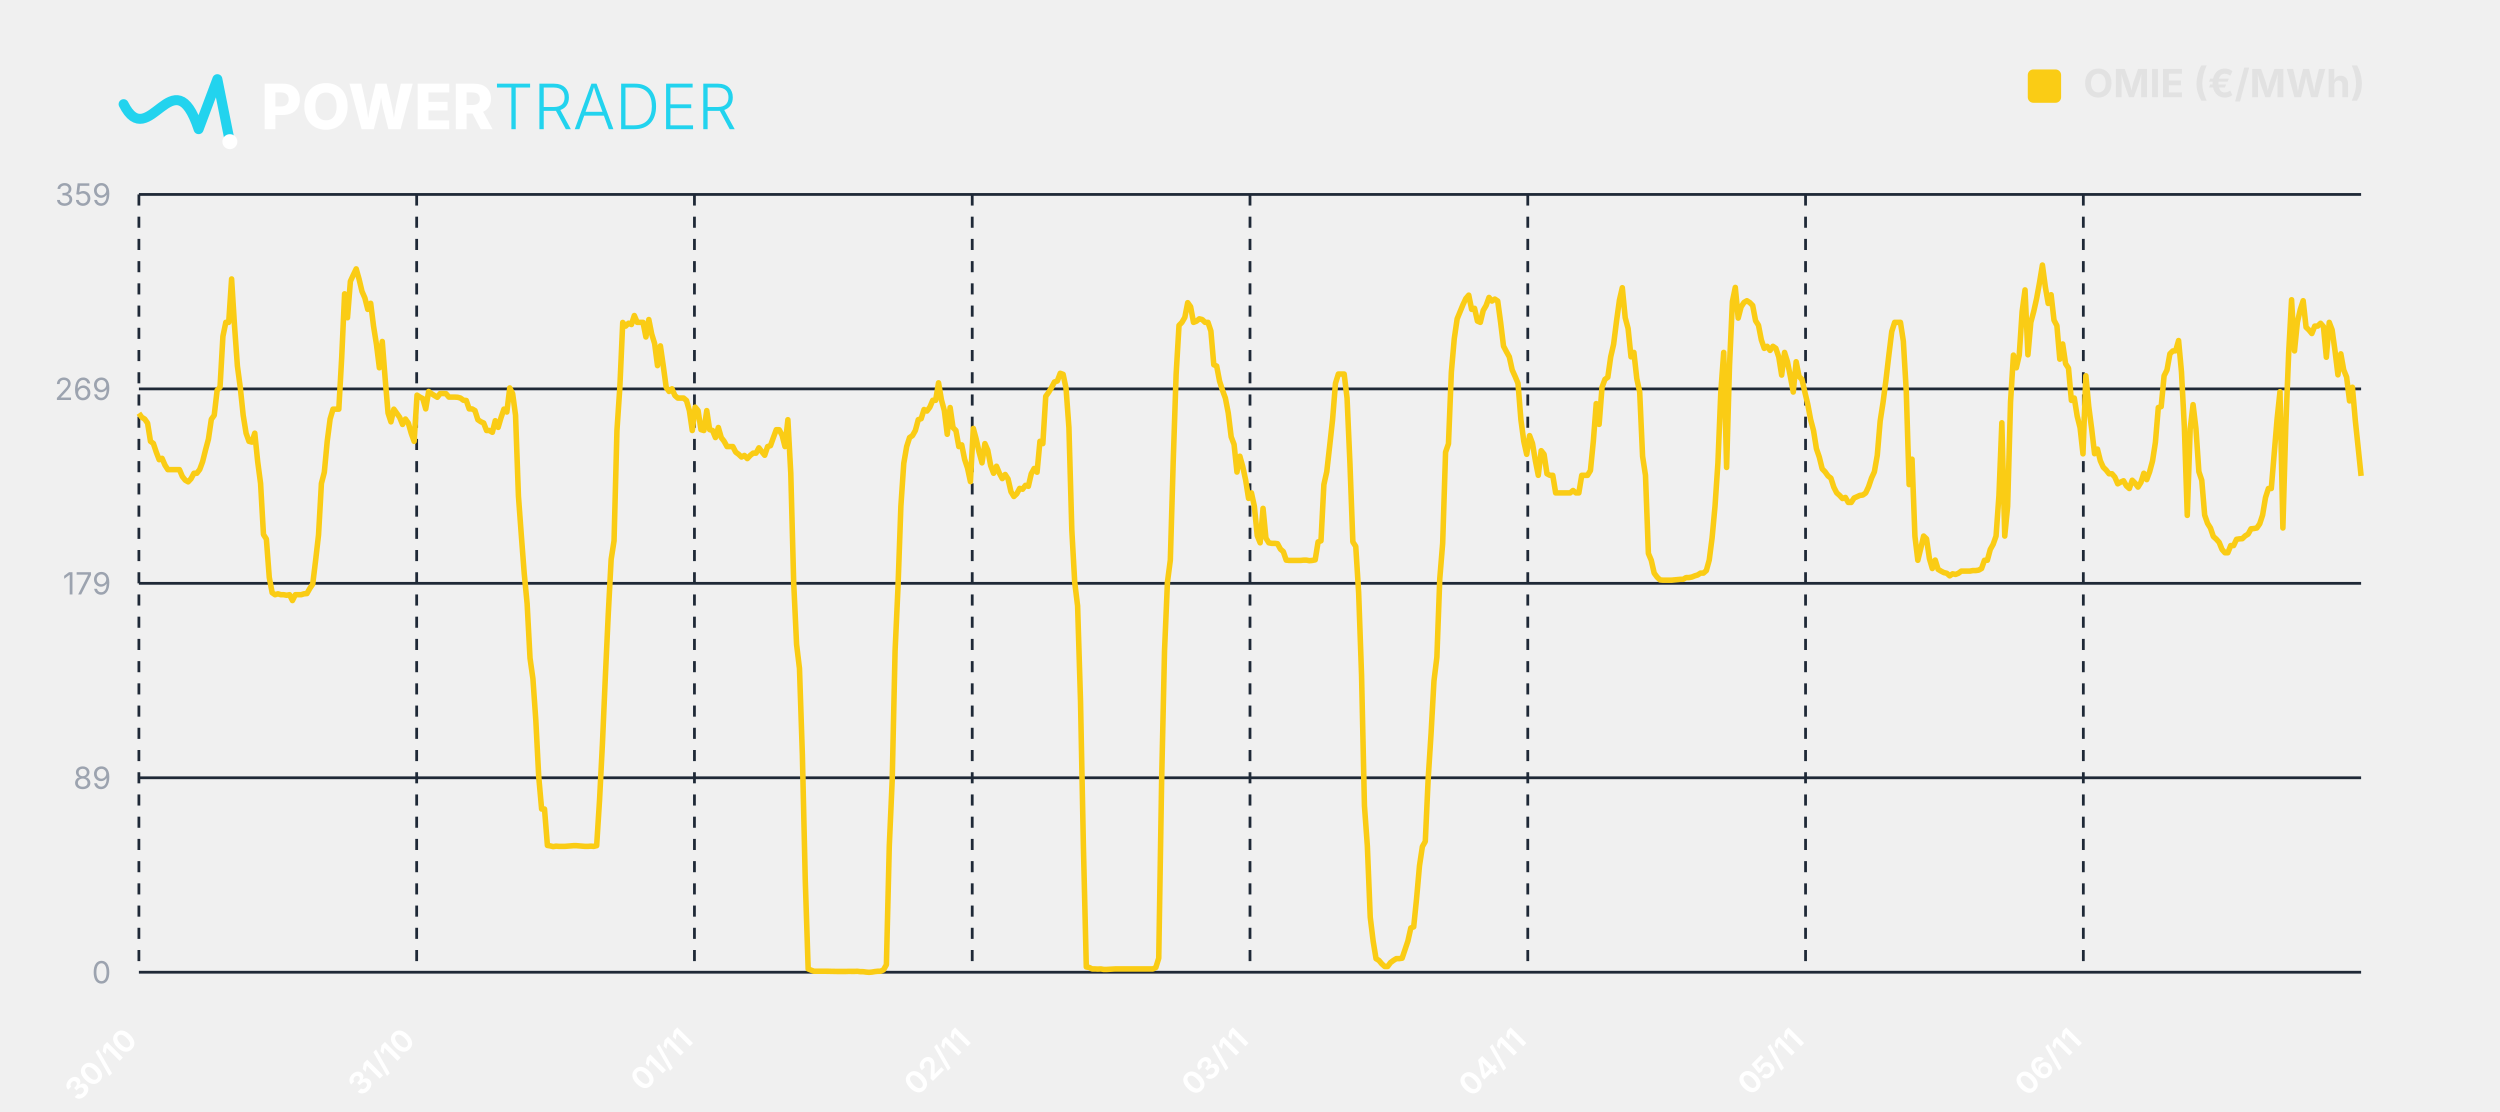
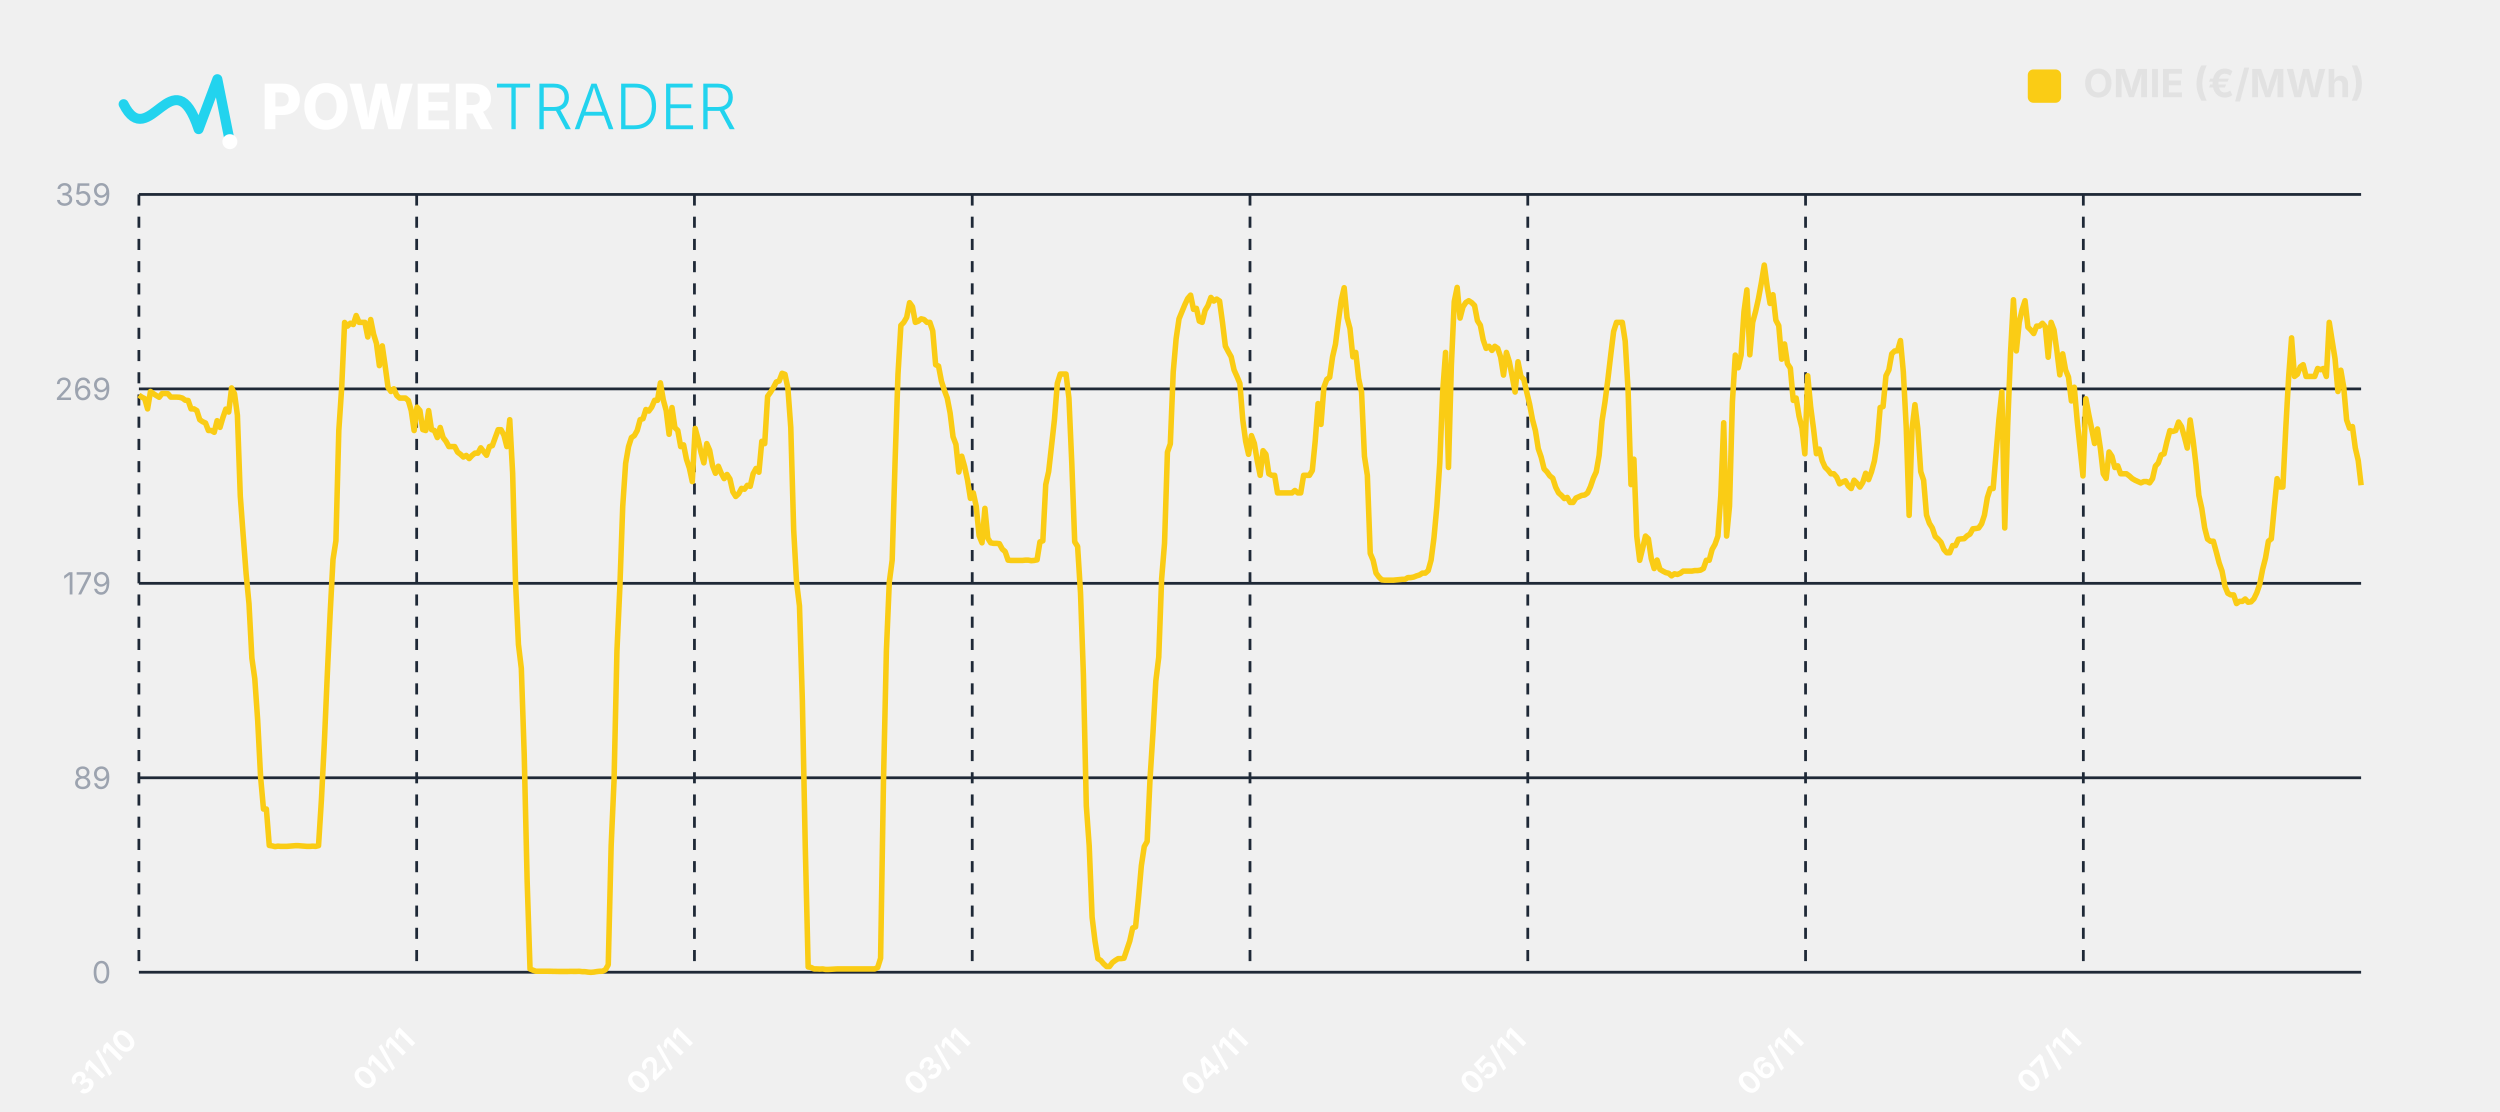
<svg xmlns="http://www.w3.org/2000/svg" viewBox="0 0 900 400" style="font-family: 'Inter', sans-serif; background: #0b0f19;">
  <g transform="translate(40, 15) scale(0.45)">
    <path d="M10 50 C30 90 50 10 70 70 L85 30 L95 80" stroke="#22d3ee" stroke-width="8" stroke-linecap="round" stroke-linejoin="round" fill="none" />
    <circle cx="95" cy="80" r="6" fill="#ffffff" />
    <text x="120" y="70" font-family="'Inter', sans-serif" font-weight="800" font-size="50" fill="#ffffff">POWER<tspan fill="#22d3ee" font-weight="300">TRADER</tspan>
    </text>
  </g>
  <rect x="730" y="25" width="12" height="12" fill="#facc15" rx="2" />
  <text x="750" y="35" font-size="14" font-weight="bold" fill="#e2e2e2">OMIE (€/MWh)</text>
  <line x1="50" y1="350.0" x2="850" y2="350.0" stroke="#1f2937" stroke-width="1" />
  <text x="40" y="354.0" text-anchor="end" font-size="11" fill="#9ca3af">0</text>
  <line x1="50" y1="280.0" x2="850" y2="280.0" stroke="#1f2937" stroke-width="1" />
  <text x="40" y="284.0" text-anchor="end" font-size="11" fill="#9ca3af">89</text>
  <line x1="50" y1="210.0" x2="850" y2="210.0" stroke="#1f2937" stroke-width="1" />
  <text x="40" y="214.0" text-anchor="end" font-size="11" fill="#9ca3af">179</text>
  <line x1="50" y1="140" x2="850" y2="140" stroke="#1f2937" stroke-width="1" />
  <text x="40" y="144" text-anchor="end" font-size="11" fill="#9ca3af">269</text>
  <line x1="50" y1="70.0" x2="850" y2="70.0" stroke="#1f2937" stroke-width="1" />
  <text x="40" y="74.0" text-anchor="end" font-size="11" fill="#9ca3af">359</text>
  <line x1="50.0" y1="70" x2="50.0" y2="350" stroke="#1f2937" stroke-width="1" stroke-dasharray="4,4" />
-   <text x="50.0" y="375" text-anchor="end" transform="rotate(-45, 50.0, 375)" font-size="11" font-weight="bold" fill="#ffffff">30/10</text>
+   <text x="50.0" y="375" text-anchor="end" transform="rotate(-45, 50.0, 375)" font-size="11" font-weight="bold" fill="#ffffff">31/10</text>
  <line x1="150.0" y1="70" x2="150.0" y2="350" stroke="#1f2937" stroke-width="1" stroke-dasharray="4,4" />
-   <text x="150.0" y="375" text-anchor="end" transform="rotate(-45, 150.0, 375)" font-size="11" font-weight="bold" fill="#ffffff">31/10</text>
+   <text x="150.0" y="375" text-anchor="end" transform="rotate(-45, 150.0, 375)" font-size="11" font-weight="bold" fill="#ffffff">01/11</text>
  <line x1="250.0" y1="70" x2="250.0" y2="350" stroke="#1f2937" stroke-width="1" stroke-dasharray="4,4" />
-   <text x="250.0" y="375" text-anchor="end" transform="rotate(-45, 250.0, 375)" font-size="11" font-weight="bold" fill="#ffffff">01/11</text>
+   <text x="250.0" y="375" text-anchor="end" transform="rotate(-45, 250.0, 375)" font-size="11" font-weight="bold" fill="#ffffff">02/11</text>
  <line x1="350.0" y1="70" x2="350.0" y2="350" stroke="#1f2937" stroke-width="1" stroke-dasharray="4,4" />
-   <text x="350.0" y="375" text-anchor="end" transform="rotate(-45, 350.0, 375)" font-size="11" font-weight="bold" fill="#ffffff">02/11</text>
+   <text x="350.0" y="375" text-anchor="end" transform="rotate(-45, 350.0, 375)" font-size="11" font-weight="bold" fill="#ffffff">03/11</text>
  <line x1="450.0" y1="70" x2="450.0" y2="350" stroke="#1f2937" stroke-width="1" stroke-dasharray="4,4" />
-   <text x="450.0" y="375" text-anchor="end" transform="rotate(-45, 450.0, 375)" font-size="11" font-weight="bold" fill="#ffffff">03/11</text>
+   <text x="450.0" y="375" text-anchor="end" transform="rotate(-45, 450.0, 375)" font-size="11" font-weight="bold" fill="#ffffff">04/11</text>
  <line x1="550.0" y1="70" x2="550.0" y2="350" stroke="#1f2937" stroke-width="1" stroke-dasharray="4,4" />
-   <text x="550.0" y="375" text-anchor="end" transform="rotate(-45, 550.0, 375)" font-size="11" font-weight="bold" fill="#ffffff">04/11</text>
+   <text x="550.0" y="375" text-anchor="end" transform="rotate(-45, 550.0, 375)" font-size="11" font-weight="bold" fill="#ffffff">05/11</text>
  <line x1="650.0" y1="70" x2="650.0" y2="350" stroke="#1f2937" stroke-width="1" stroke-dasharray="4,4" />
-   <text x="650.0" y="375" text-anchor="end" transform="rotate(-45, 650.0, 375)" font-size="11" font-weight="bold" fill="#ffffff">05/11</text>
+   <text x="650.0" y="375" text-anchor="end" transform="rotate(-45, 650.0, 375)" font-size="11" font-weight="bold" fill="#ffffff">06/11</text>
  <line x1="750.0" y1="70" x2="750.0" y2="350" stroke="#1f2937" stroke-width="1" stroke-dasharray="4,4" />
-   <text x="750.0" y="375" text-anchor="end" transform="rotate(-45, 750.0, 375)" font-size="11" font-weight="bold" fill="#ffffff">06/11</text>
-   <polyline points="50.0,148.769 51.043,150.233 52.086,150.856 53.129,152.335 54.172,158.876 55.215,159.655 56.258,162.77 57.301,165.487 58.344,165.004 59.387,167.442 60.43,169.069 61.473,169.069 62.516,169.069 63.559,169.069 64.602,169.069 65.645,171.53 66.688,172.861 67.731,173.461 68.774,172.339 69.817,170.377 70.86,170.377 71.904,168.999 72.947,166.18 73.99,161.991 75.033,158.098 76.076,150.949 77.119,149.501 78.162,140.523 79.205,139.41 80.248,121.088 81.291,116.05 82.334,116.05 83.377,100.43 84.42,117.179 85.463,131.763 86.506,139.558 87.549,149.501 88.592,155.956 89.635,158.876 90.678,159.164 91.721,155.948 92.764,166.18 93.807,174.029 94.85,192.421 95.893,194.072 96.936,207.854 97.979,213.383 99.022,214.099 100.065,213.772 101.108,214.099 102.151,214.099 103.194,214.294 104.237,214.099 105.28,216.194 106.323,214.099 107.366,214.099 108.409,214.099 109.452,213.772 110.495,213.687 111.538,211.826 112.581,210.268 113.625,201.703 114.668,192.593 115.711,174.029 116.754,170.019 117.797,158.876 118.84,150.856 119.883,147.305 120.926,147.305 121.969,147.305 123.012,128.695 124.055,105.779 125.098,114.383 126.141,101.255 127.184,98.989 128.227,96.801 129.27,100.492 130.313,104.891 131.356,107.274 132.399,111.378 133.442,109.19 134.485,117.49 135.528,123.992 136.571,132.402 137.614,122.933 138.657,136.334 139.7,148.691 140.743,151.868 141.786,147.305 142.829,148.769 143.872,150.233 144.915,152.803 145.958,150.856 147.001,152.335 148.044,155.987 149.087,158.876 150.13,142.252 151.173,142.953 152.216,143.49 153.259,147.196 154.302,140.928 155.346,141.722 156.389,142.392 157.432,143.015 158.475,141.66 159.518,141.66 160.561,141.722 161.604,142.953 162.647,142.953 163.69,142.953 164.733,143.015 165.776,143.303 166.819,144.082 167.862,144.183 168.905,147.196 169.948,147.196 170.991,147.819 172.034,151.09 173.077,151.814 174.12,152.281 175.163,154.983 176.206,154.983 177.249,155.621 178.292,151.456 179.335,153.854 180.378,150.319 181.421,147.282 182.464,148.325 183.507,139.659 184.55,141.722 185.593,149.462 186.636,178.6 187.679,192.748 188.722,206.453 189.765,217.323 190.808,236.938 191.851,244.335 192.894,259.324 193.937,279.562 194.98,291.25 196.023,291.25 197.066,304.355 198.11,304.526 199.153,304.783 200.196,304.612 201.239,304.697 202.282,304.697 203.325,304.697 204.368,304.612 205.411,304.526 206.454,304.44 207.497,304.44 208.54,304.526 209.583,304.612 210.626,304.697 211.669,304.697 212.712,304.612 213.755,304.697 214.798,304.44 215.841,287.932 216.884,267.578 217.927,243.595 218.97,221.17 220.013,201.391 221.056,194.695 222.099,154.983 223.142,139.464 224.185,116.089 225.228,117.404 226.271,116.369 227.314,116.828 228.357,113.597 229.4,116.05 230.443,116.05 231.486,116.05 232.529,121.306 233.572,115.037 234.615,120.27 235.658,123.657 236.701,131.623 237.744,124.521 238.787,131.755 239.831,139.464 240.874,140.928 241.917,139.97 242.96,142.392 244.003,143.303 245.046,143.303 246.089,143.303 247.132,144.183 248.175,147.819 249.218,154.983 250.261,146.573 251.304,147.819 252.347,154.664 253.39,154.983 254.433,147.819 255.476,154.664 256.519,154.983 257.562,157.521 258.605,153.901 259.648,157.521 260.691,158.876 261.734,160.768 262.777,160.768 263.82,160.768 264.863,162.77 265.906,163.548 266.949,164.529 267.992,163.961 269.035,165.09 270.078,163.961 271.121,163.128 272.164,163.136 273.207,161.22 274.25,162.598 275.293,163.891 276.336,160.768 277.379,160.434 278.422,157.521 279.465,154.695 280.508,154.71 281.551,156.673 282.595,160.768 283.638,151.097 284.681,170.377 285.724,209.622 286.767,231.977 287.81,240.636 288.853,271.783 289.896,316.914 290.939,348.816 291.982,349.252 293.025,349.642 294.068,349.65 295.111,349.65 296.154,349.65 297.197,349.65 298.24,349.657 299.283,349.689 300.326,349.704 301.369,349.727 302.412,349.727 303.455,349.727 304.498,349.727 305.541,349.689 306.584,349.704 307.627,349.704 308.67,349.665 309.713,349.798 310.756,349.805 311.799,349.953 312.842,350.039 313.885,349.953 314.928,349.774 315.971,349.657 317.014,349.65 318.057,349.136 319.1,347.321 320.143,304.58 321.186,281.033 322.229,234.329 323.272,211.545 324.316,182.236 325.359,166.819 326.402,160.768 327.445,157.521 328.488,156.828 329.531,154.983 330.574,151.09 331.617,150.731 332.66,147.43 333.703,147.975 334.746,146.573 335.789,144.113 336.832,144.113 337.875,137.821 338.918,143.957 339.961,147.819 341.004,156.338 342.047,146.721 343.09,153.939 344.133,154.983 345.176,160.768 346.219,160.153 347.262,165.347 348.305,168.493 349.348,173.375 350.391,154.235 351.434,158.105 352.477,162.77 353.52,166.624 354.563,159.702 355.606,162.108 356.649,167.636 357.692,170.377 358.735,167.846 359.778,170.362 360.821,172.293 361.864,170.821 362.907,172.433 363.95,177.027 364.993,178.732 366.037,177.759 367.08,175.82 368.123,176.124 369.166,174.722 370.209,175.073 371.252,170.556 372.295,168.656 373.338,169.996 374.381,158.876 375.424,159.702 376.467,142.68 377.51,141.216 378.553,139.519 379.596,137.51 380.639,137.159 381.682,134.387 382.725,134.769 383.768,139.752 384.811,153.939 385.854,190.802 386.897,209.638 387.94,218.141 388.983,252.316 390.026,304.752 391.069,348.1 392.112,348.287 393.155,348.816 394.198,348.816 395.241,348.871 396.284,348.816 397.327,348.996 398.37,348.996 399.413,348.933 400.456,348.871 401.499,348.816 402.542,348.816 403.585,348.816 404.628,348.816 405.671,348.816 406.714,348.816 407.757,348.816 408.801,348.816 409.844,348.816 410.887,348.816 411.93,348.816 412.973,348.816 414.016,348.816 415.059,348.816 416.102,348.287 417.145,344.954 418.188,281.033 419.231,234.251 420.274,209.638 421.317,201.641 422.36,166.087 423.403,134.769 424.446,117.14 425.489,116.05 426.532,114.259 427.575,108.964 428.618,110.428 429.661,116.05 430.704,115.637 431.747,114.78 432.79,115.037 433.833,116.05 434.876,116.05 435.919,119.172 436.962,131.311 438.005,131.786 439.048,137.229 440.091,140.484 441.134,143.303 442.177,148.707 443.22,157.249 444.263,159.982 445.306,169.933 446.349,164.241 447.392,167.987 448.435,172.838 449.478,179.417 450.522,177.44 451.565,182.26 452.608,192.842 453.651,195.411 454.694,183.015 455.737,193.737 456.78,195.411 457.823,195.606 458.866,195.606 459.909,195.738 460.952,197.677 461.995,198.588 463.038,201.648 464.081,201.75 465.124,201.75 466.167,201.75 467.21,201.75 468.253,201.75 469.296,201.648 470.339,201.648 471.382,201.851 472.425,201.75 473.468,201.547 474.511,195.084 475.554,194.695 476.597,174.45 477.64,169.778 478.683,160.519 479.726,151.09 480.769,138.008 481.812,134.66 482.855,134.66 483.898,134.66 484.941,143.303 485.984,166.99 487.027,195.084 488.07,196.712 489.113,213.383 490.156,242.926 491.199,290.074 492.243,304.495 493.286,330.183 494.329,338.772 495.372,345.11 496.415,345.756 497.458,346.994 498.501,347.937 499.544,347.937 500.587,346.535 501.63,345.756 502.673,345.11 503.716,345.11 504.759,344.954 505.802,341.863 506.845,338.772 507.888,334.076 508.931,333.671 509.974,323.424 511.017,311.658 512.06,304.752 513.103,302.93 514.146,280.34 515.189,263.988 516.232,245.114 517.275,236.618 518.318,208.337 519.361,195.606 520.404,162.77 521.447,159.772 522.49,133.928 523.533,121.944 524.576,114.78 525.619,112.234 526.662,109.703 527.705,107.476 528.748,106.254 529.791,111.37 530.834,111.004 531.877,115.582 532.92,116.05 533.963,111.759 535.007,109.976 536.05,107.087 537.093,108.38 538.136,107.671 539.179,108.38 540.222,116.05 541.265,124.615 542.308,126.593 543.351,128.454 544.394,133.196 545.437,135.516 546.48,138.008 547.523,151.09 548.566,158.876 549.609,163.548 550.652,156.828 551.695,159.624 552.738,165.884 553.781,171.117 554.824,162.248 555.867,163.548 556.91,170.556 557.953,171.117 558.996,171.117 560.039,177.447 561.082,177.447 562.125,177.447 563.168,177.447 564.211,177.44 565.254,177.447 566.297,176.583 567.34,177.447 568.383,177.447 569.426,171.117 570.469,171.117 571.512,171.117 572.555,169.388 573.598,158.876 574.641,145.296 575.684,152.779 576.728,139.41 577.771,136.591 578.814,135.812 579.857,128.454 580.9,123.945 581.943,115.637 582.986,108.084 584.029,103.583 585.072,114.352 586.115,118.277 587.158,128.454 588.201,126.873 589.244,136.295 590.287,141.13 591.33,164.272 592.373,171.117 593.416,199.219 594.459,201.703 595.502,206.32 596.545,207.738 597.588,208.758 598.631,208.859 599.674,208.859 600.717,208.859 601.76,208.859 602.803,208.758 603.846,208.656 604.889,208.555 605.932,208.555 606.975,207.932 608.018,207.932 609.061,207.738 610.104,207.309 611.147,206.998 612.19,206.32 613.233,206.32 614.276,205.417 615.319,201.641 616.362,193.581 617.405,182.236 618.449,166.663 619.492,141.13 620.535,126.873 621.578,168.283 622.621,131.623 623.664,108.551 624.707,103.474 625.75,114.508 626.793,110.49 627.836,108.886 628.879,108.263 629.922,108.933 630.965,109.984 632.008,115.45 633.051,117.085 634.094,122.396 635.137,125.409 636.18,124.677 637.223,126.141 638.266,124.677 639.309,125.409 640.352,128.5 641.395,135.033 642.438,126.873 643.481,130.229 644.524,135.516 645.567,141.13 646.61,130.229 647.653,135.516 648.696,136.591 649.739,141.13 650.782,145.452 651.825,151.035 652.868,154.983 653.911,161.524 654.954,164.561 655.997,168.796 657.04,169.863 658.083,171.335 659.126,172.145 660.169,175.368 661.213,177.424 662.256,178.343 663.299,179.472 664.342,179.075 665.385,180.881 666.428,180.881 667.471,179.285 668.514,178.826 669.557,178.343 670.6,178.211 671.643,177.471 672.686,175.228 673.729,172.145 674.772,169.863 675.815,163.938 676.858,151.603 677.901,144.852 678.944,136.778 679.987,127.839 681.03,119.351 682.073,116.05 683.116,116.05 684.159,116.042 685.202,122.832 686.245,140.648 687.288,174.45 688.331,165.308 689.374,193.083 690.417,201.703 691.46,197.483 692.503,192.982 693.546,193.994 694.589,201.08 695.632,204.662 696.675,201.625 697.718,204.973 698.761,205.596 699.804,206.141 700.847,206.375 701.89,207.302 702.934,206.57 703.977,206.795 705.02,206.383 706.063,205.596 707.106,205.596 708.149,205.596 709.192,205.596 710.235,205.402 711.278,205.402 712.321,205.246 713.364,204.662 714.407,201.703 715.45,201.687 716.493,197.802 717.536,195.941 718.579,192.982 719.622,178.343 720.665,152.203 721.708,192.982 722.751,182.236 723.794,144.673 724.837,127.839 725.88,132.402 726.923,127.839 727.966,112.156 729.009,104.37 730.052,127.73 731.095,116.05 732.138,112.156 733.181,107.476 734.224,101.753 735.267,95.423 736.31,103.202 737.353,109.244 738.396,106.106 739.439,115.271 740.482,117.225 741.525,129.302 742.568,123.836 743.611,130.938 744.654,132.534 745.698,144.136 746.741,143.303 747.784,149.805 748.827,153.963 749.87,163.385 750.913,135.283 751.956,146.386 752.999,154.36 754.042,163.33 755.085,161.679 756.128,165.892 757.171,168.205 758.214,169.217 759.257,170.556 760.3,170.556 761.343,171.755 762.386,174.177 763.429,173.554 764.472,173.087 765.515,174.917 766.558,175.867 767.601,172.892 768.644,173.936 769.687,175.345 770.73,173.671 771.773,170.377 772.816,172.666 773.859,169.863 774.902,165.993 775.945,159.266 776.988,146.713 778.031,146.379 779.074,135.283 780.117,133.196 781.16,127.387 782.203,126.351 783.246,126.273 784.289,122.598 785.332,133.928 786.375,153.893 787.419,185.538 788.462,154.438 789.505,145.678 790.548,154.36 791.591,169.778 792.634,172.892 793.677,185.421 794.72,188.403 795.763,190.07 796.806,193.138 797.849,194.072 798.892,195.24 799.935,197.81 800.978,198.985 802.021,198.985 803.064,196.408 804.107,196.408 805.15,194.15 806.193,193.994 807.236,193.916 808.279,192.904 809.322,192.281 810.365,190.373 811.408,190.272 812.451,190.07 813.494,188.582 814.537,185.421 815.58,179.122 816.623,175.867 817.666,175.867 818.709,163.33 819.752,150.856 820.795,141.014 821.838,190.07 822.881,153.465 823.924,126.943 824.967,107.92 826.01,126.328 827.053,116.05 828.096,111.463 829.14,108.263 830.183,117.794 831.226,118.806 832.269,120.067 833.312,117.404 834.355,117.404 835.398,116.384 836.441,117.576 837.484,128.609 838.527,116.05 839.57,118.798 840.613,126.351 841.656,134.94 842.699,127.387 843.742,133.196 844.785,135.758 845.828,144.331 846.871,139.41 847.914,151.417 848.957,161.306 850.0,171.335" fill="none" stroke="#facc15" stroke-width="2" stroke-linejoin="round" />
+   <text x="750.0" y="375" text-anchor="end" transform="rotate(-45, 750.0, 375)" font-size="11" font-weight="bold" fill="#ffffff">07/11</text>
+   <polyline points="50.0,142.252 51.043,142.953 52.086,143.49 53.129,147.196 54.172,140.928 55.215,141.722 56.258,142.392 57.301,143.015 58.344,141.66 59.387,141.66 60.43,141.722 61.473,142.953 62.516,142.953 63.559,142.953 64.602,143.015 65.645,143.303 66.688,144.082 67.731,144.183 68.774,147.196 69.817,147.196 70.86,147.819 71.904,151.09 72.947,151.814 73.99,152.281 75.033,154.983 76.076,154.983 77.119,155.621 78.162,151.456 79.205,153.854 80.248,150.319 81.291,147.282 82.334,148.325 83.377,139.659 84.42,141.722 85.463,149.462 86.506,178.6 87.549,192.748 88.592,206.453 89.635,217.323 90.678,236.938 91.721,244.335 92.764,259.324 93.807,279.562 94.85,291.25 95.893,291.25 96.936,304.355 97.979,304.526 99.022,304.783 100.065,304.612 101.108,304.697 102.151,304.697 103.194,304.697 104.237,304.612 105.28,304.526 106.323,304.44 107.366,304.44 108.409,304.526 109.452,304.612 110.495,304.697 111.538,304.697 112.581,304.612 113.625,304.697 114.668,304.44 115.711,287.932 116.754,267.578 117.797,243.595 118.84,221.17 119.883,201.391 120.926,194.695 121.969,154.983 123.012,139.464 124.055,116.089 125.098,117.404 126.141,116.369 127.184,116.828 128.227,113.597 129.27,116.05 130.313,116.05 131.356,116.05 132.399,121.306 133.442,115.037 134.485,120.27 135.528,123.657 136.571,131.623 137.614,124.521 138.657,131.755 139.7,139.464 140.743,140.928 141.786,139.97 142.829,142.392 143.872,143.303 144.915,143.303 145.958,143.303 147.001,144.183 148.044,147.819 149.087,154.983 150.13,146.573 151.173,147.819 152.216,154.664 153.259,154.983 154.302,147.819 155.346,154.664 156.389,154.983 157.432,157.521 158.475,153.901 159.518,157.521 160.561,158.876 161.604,160.768 162.647,160.768 163.69,160.768 164.733,162.77 165.776,163.548 166.819,164.529 167.862,163.961 168.905,165.09 169.948,163.961 170.991,163.128 172.034,163.136 173.077,161.22 174.12,162.598 175.163,163.891 176.206,160.768 177.249,160.434 178.292,157.521 179.335,154.695 180.378,154.71 181.421,156.673 182.464,160.768 183.507,151.097 184.55,170.377 185.593,209.622 186.636,231.977 187.679,240.636 188.722,271.783 189.765,316.914 190.808,348.816 191.851,349.252 192.894,349.642 193.937,349.65 194.98,349.65 196.023,349.65 197.066,349.65 198.11,349.657 199.153,349.689 200.196,349.704 201.239,349.727 202.282,349.727 203.325,349.727 204.368,349.727 205.411,349.689 206.454,349.704 207.497,349.704 208.54,349.665 209.583,349.798 210.626,349.805 211.669,349.953 212.712,350.039 213.755,349.953 214.798,349.774 215.841,349.657 216.884,349.65 217.927,349.136 218.97,347.321 220.013,304.58 221.056,281.033 222.099,234.329 223.142,211.545 224.185,182.236 225.228,166.819 226.271,160.768 227.314,157.521 228.357,156.828 229.4,154.983 230.443,151.09 231.486,150.731 232.529,147.43 233.572,147.975 234.615,146.573 235.658,144.113 236.701,144.113 237.744,137.821 238.787,143.957 239.831,147.819 240.874,156.338 241.917,146.721 242.96,153.939 244.003,154.983 245.046,160.768 246.089,160.153 247.132,165.347 248.175,168.493 249.218,173.375 250.261,154.235 251.304,158.105 252.347,162.77 253.39,166.624 254.433,159.702 255.476,162.108 256.519,167.636 257.562,170.377 258.605,167.846 259.648,170.362 260.691,172.293 261.734,170.821 262.777,172.433 263.82,177.027 264.863,178.732 265.906,177.759 266.949,175.82 267.992,176.124 269.035,174.722 270.078,175.073 271.121,170.556 272.164,168.656 273.207,169.996 274.25,158.876 275.293,159.702 276.336,142.68 277.379,141.216 278.422,139.519 279.465,137.51 280.508,137.159 281.551,134.387 282.595,134.769 283.638,139.752 284.681,153.939 285.724,190.802 286.767,209.638 287.81,218.141 288.853,252.316 289.896,304.752 290.939,348.1 291.982,348.287 293.025,348.816 294.068,348.816 295.111,348.871 296.154,348.816 297.197,348.996 298.24,348.996 299.283,348.933 300.326,348.871 301.369,348.816 302.412,348.816 303.455,348.816 304.498,348.816 305.541,348.816 306.584,348.816 307.627,348.816 308.67,348.816 309.713,348.816 310.756,348.816 311.799,348.816 312.842,348.816 313.885,348.816 314.928,348.816 315.971,348.287 317.014,344.954 318.057,281.033 319.1,234.251 320.143,209.638 321.186,201.641 322.229,166.087 323.272,134.769 324.316,117.14 325.359,116.05 326.402,114.259 327.445,108.964 328.488,110.428 329.531,116.05 330.574,115.637 331.617,114.78 332.66,115.037 333.703,116.05 334.746,116.05 335.789,119.172 336.832,131.311 337.875,131.786 338.918,137.229 339.961,140.484 341.004,143.303 342.047,148.707 343.09,157.249 344.133,159.982 345.176,169.933 346.219,164.241 347.262,167.987 348.305,172.838 349.348,179.417 350.391,177.44 351.434,182.26 352.477,192.842 353.52,195.411 354.563,183.015 355.606,193.737 356.649,195.411 357.692,195.606 358.735,195.606 359.778,195.738 360.821,197.677 361.864,198.588 362.907,201.648 363.95,201.75 364.993,201.75 366.037,201.75 367.08,201.75 368.123,201.75 369.166,201.648 370.209,201.648 371.252,201.851 372.295,201.75 373.338,201.547 374.381,195.084 375.424,194.695 376.467,174.45 377.51,169.778 378.553,160.519 379.596,151.09 380.639,138.008 381.682,134.66 382.725,134.66 383.768,134.66 384.811,143.303 385.854,166.99 386.897,195.084 387.94,196.712 388.983,213.383 390.026,242.926 391.069,290.074 392.112,304.495 393.155,330.183 394.198,338.772 395.241,345.11 396.284,345.756 397.327,346.994 398.37,347.937 399.413,347.937 400.456,346.535 401.499,345.756 402.542,345.11 403.585,345.11 404.628,344.954 405.671,341.863 406.714,338.772 407.757,334.076 408.801,333.671 409.844,323.424 410.887,311.658 411.93,304.752 412.973,302.93 414.016,280.34 415.059,263.988 416.102,245.114 417.145,236.618 418.188,208.337 419.231,195.606 420.274,162.77 421.317,159.772 422.36,133.928 423.403,121.944 424.446,114.78 425.489,112.234 426.532,109.703 427.575,107.476 428.618,106.254 429.661,111.37 430.704,111.004 431.747,115.582 432.79,116.05 433.833,111.759 434.876,109.976 435.919,107.087 436.962,108.38 438.005,107.671 439.048,108.38 440.091,116.05 441.134,124.615 442.177,126.593 443.22,128.454 444.263,133.196 445.306,135.516 446.349,138.008 447.392,151.09 448.435,158.876 449.478,163.548 450.522,156.828 451.565,159.624 452.608,165.884 453.651,171.117 454.694,162.248 455.737,163.548 456.78,170.556 457.823,171.117 458.866,171.117 459.909,177.447 460.952,177.447 461.995,177.447 463.038,177.447 464.081,177.44 465.124,177.447 466.167,176.583 467.21,177.447 468.253,177.447 469.296,171.117 470.339,171.117 471.382,171.117 472.425,169.388 473.468,158.876 474.511,145.296 475.554,152.779 476.597,139.41 477.64,136.591 478.683,135.812 479.726,128.454 480.769,123.945 481.812,115.637 482.855,108.084 483.898,103.583 484.941,114.352 485.984,118.277 487.027,128.454 488.07,126.873 489.113,136.295 490.156,141.13 491.199,164.272 492.243,171.117 493.286,199.219 494.329,201.703 495.372,206.32 496.415,207.738 497.458,208.758 498.501,208.859 499.544,208.859 500.587,208.859 501.63,208.859 502.673,208.758 503.716,208.656 504.759,208.555 505.802,208.555 506.845,207.932 507.888,207.932 508.931,207.738 509.974,207.309 511.017,206.998 512.06,206.32 513.103,206.32 514.146,205.417 515.189,201.641 516.232,193.581 517.275,182.236 518.318,166.663 519.361,141.13 520.404,126.873 521.447,168.283 522.49,131.623 523.533,108.551 524.576,103.474 525.619,114.508 526.662,110.49 527.705,108.886 528.748,108.263 529.791,108.933 530.834,109.984 531.877,115.45 532.92,117.085 533.963,122.396 535.007,125.409 536.05,124.677 537.093,126.141 538.136,124.677 539.179,125.409 540.222,128.5 541.265,135.033 542.308,126.873 543.351,130.229 544.394,135.516 545.437,141.13 546.48,130.229 547.523,135.516 548.566,136.591 549.609,141.13 550.652,145.452 551.695,151.035 552.738,154.983 553.781,161.524 554.824,164.561 555.867,168.796 556.91,169.863 557.953,171.335 558.996,172.145 560.039,175.368 561.082,177.424 562.125,178.343 563.168,179.472 564.211,179.075 565.254,180.881 566.297,180.881 567.34,179.285 568.383,178.826 569.426,178.343 570.469,178.211 571.512,177.471 572.555,175.228 573.598,172.145 574.641,169.863 575.684,163.938 576.728,151.603 577.771,144.852 578.814,136.778 579.857,127.839 580.9,119.351 581.943,116.05 582.986,116.05 584.029,116.042 585.072,122.832 586.115,140.648 587.158,174.45 588.201,165.308 589.244,193.083 590.287,201.703 591.33,197.483 592.373,192.982 593.416,193.994 594.459,201.08 595.502,204.662 596.545,201.625 597.588,204.973 598.631,205.596 599.674,206.141 600.717,206.375 601.76,207.302 602.803,206.57 603.846,206.795 604.889,206.383 605.932,205.596 606.975,205.596 608.018,205.596 609.061,205.596 610.104,205.402 611.147,205.402 612.19,205.246 613.233,204.662 614.276,201.703 615.319,201.687 616.362,197.802 617.405,195.941 618.449,192.982 619.492,178.343 620.535,152.203 621.578,192.982 622.621,182.236 623.664,144.673 624.707,127.839 625.75,132.402 626.793,127.839 627.836,112.156 628.879,104.37 629.922,127.73 630.965,116.05 632.008,112.156 633.051,107.476 634.094,101.753 635.137,95.423 636.18,103.202 637.223,109.244 638.266,106.106 639.309,115.271 640.352,117.225 641.395,129.302 642.438,123.836 643.481,130.938 644.524,132.534 645.567,144.136 646.61,143.303 647.653,149.805 648.696,153.963 649.739,163.385 650.782,135.283 651.825,146.386 652.868,154.36 653.911,163.33 654.954,161.679 655.997,165.892 657.04,168.205 658.083,169.217 659.126,170.556 660.169,170.556 661.213,171.755 662.256,174.177 663.299,173.554 664.342,173.087 665.385,174.917 666.428,175.867 667.471,172.892 668.514,173.936 669.557,175.345 670.6,173.671 671.643,170.377 672.686,172.666 673.729,169.863 674.772,165.993 675.815,159.266 676.858,146.713 677.901,146.379 678.944,135.283 679.987,133.196 681.03,127.387 682.073,126.351 683.116,126.273 684.159,122.598 685.202,133.928 686.245,153.893 687.288,185.538 688.331,154.438 689.374,145.678 690.417,154.36 691.46,169.778 692.503,172.892 693.546,185.421 694.589,188.403 695.632,190.07 696.675,193.138 697.718,194.072 698.761,195.24 699.804,197.81 700.847,198.985 701.89,198.985 702.934,196.408 703.977,196.408 705.02,194.15 706.063,193.994 707.106,193.916 708.149,192.904 709.192,192.281 710.235,190.373 711.278,190.272 712.321,190.07 713.364,188.582 714.407,185.421 715.45,179.122 716.493,175.867 717.536,175.867 718.579,163.33 719.622,150.856 720.665,141.014 721.708,190.07 722.751,153.465 723.794,126.943 724.837,107.92 725.88,126.328 726.923,116.05 727.966,111.463 729.009,108.263 730.052,117.794 731.095,118.806 732.138,120.067 733.181,117.404 734.224,117.404 735.267,116.384 736.31,117.576 737.353,128.609 738.396,116.05 739.439,118.798 740.482,126.351 741.525,134.94 742.568,127.387 743.611,133.196 744.654,135.758 745.698,144.331 746.741,139.41 747.784,151.417 748.827,161.306 749.87,171.335 750.913,143.552 751.956,149.221 752.999,154.36 754.042,159.655 755.085,154.438 756.128,161.345 757.171,170.556 758.214,172.238 759.257,162.707 760.3,164.265 761.343,168.298 762.386,167.706 763.429,170.541 764.472,170.556 765.515,170.556 766.558,171.335 767.601,172.285 768.644,172.892 769.687,173.359 770.73,173.827 771.773,173.359 772.816,173.359 773.859,173.827 774.902,172.308 775.945,167.8 776.988,166.663 778.031,163.751 779.074,163.369 780.117,158.876 781.16,155.014 782.203,155.31 783.246,154.983 784.289,151.931 785.332,153.574 786.375,157.249 787.419,161.298 788.462,151.199 789.505,158.409 790.548,167.278 791.591,178.343 792.634,183.015 793.677,190.023 794.72,194.072 795.763,194.843 796.806,194.843 797.849,198.651 798.892,202.637 799.935,205.596 800.978,211.031 802.021,213.578 803.064,214.162 804.107,214.162 805.15,217.276 806.193,216.498 807.236,216.498 808.279,215.641 809.322,216.809 810.365,216.653 811.408,215.563 812.451,213.383 813.494,210.346 814.537,204.973 815.58,200.909 816.623,194.843 817.666,193.994 818.709,182.953 819.752,172.316 820.795,175.329 821.838,175.329 822.881,154.126 823.924,135.516 824.967,121.633 826.01,135.516 827.053,134.738 828.096,132.059 829.14,131.296 830.183,135.516 831.226,135.516 832.269,135.516 833.312,135.516 834.355,132.659 835.398,133.095 836.441,132.659 837.484,135.516 838.527,116.05 839.57,122.668 840.613,129.147 841.656,140.944 842.699,133.274 843.742,139.41 844.785,151.199 845.828,154.126 846.871,153.558 847.914,161.29 848.957,165.76 850.0,174.683" fill="none" stroke="#facc15" stroke-width="2" stroke-linejoin="round" />
</svg>
